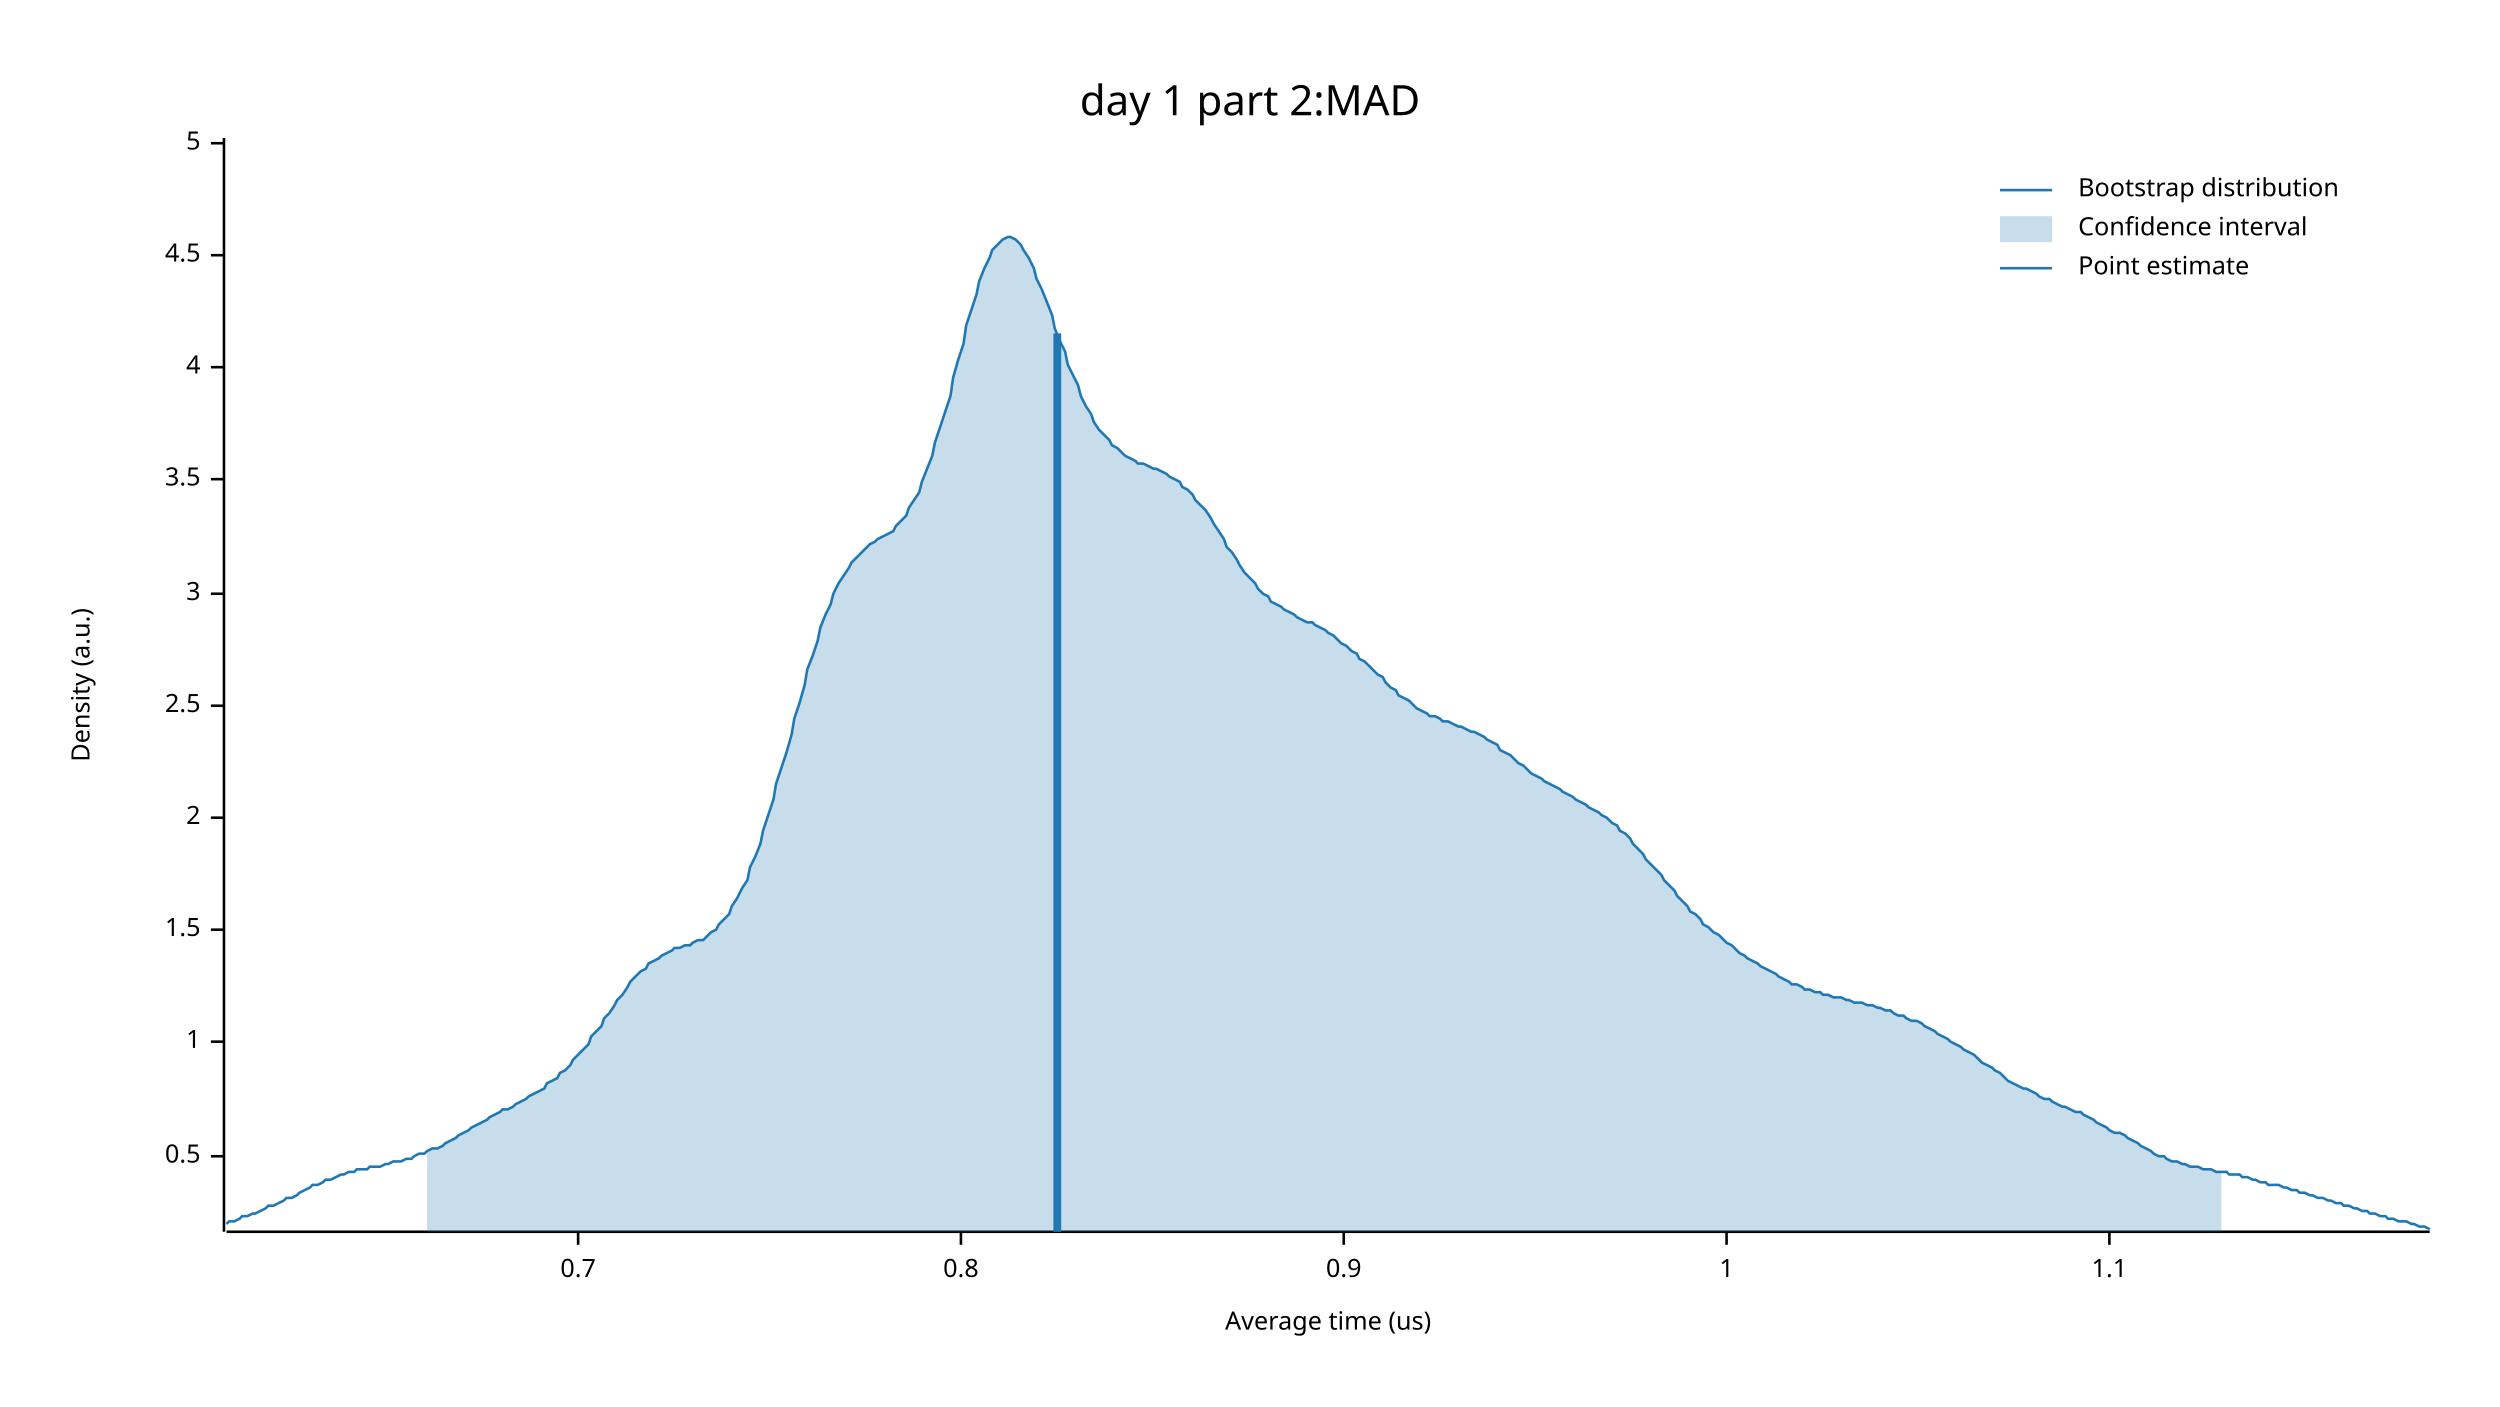
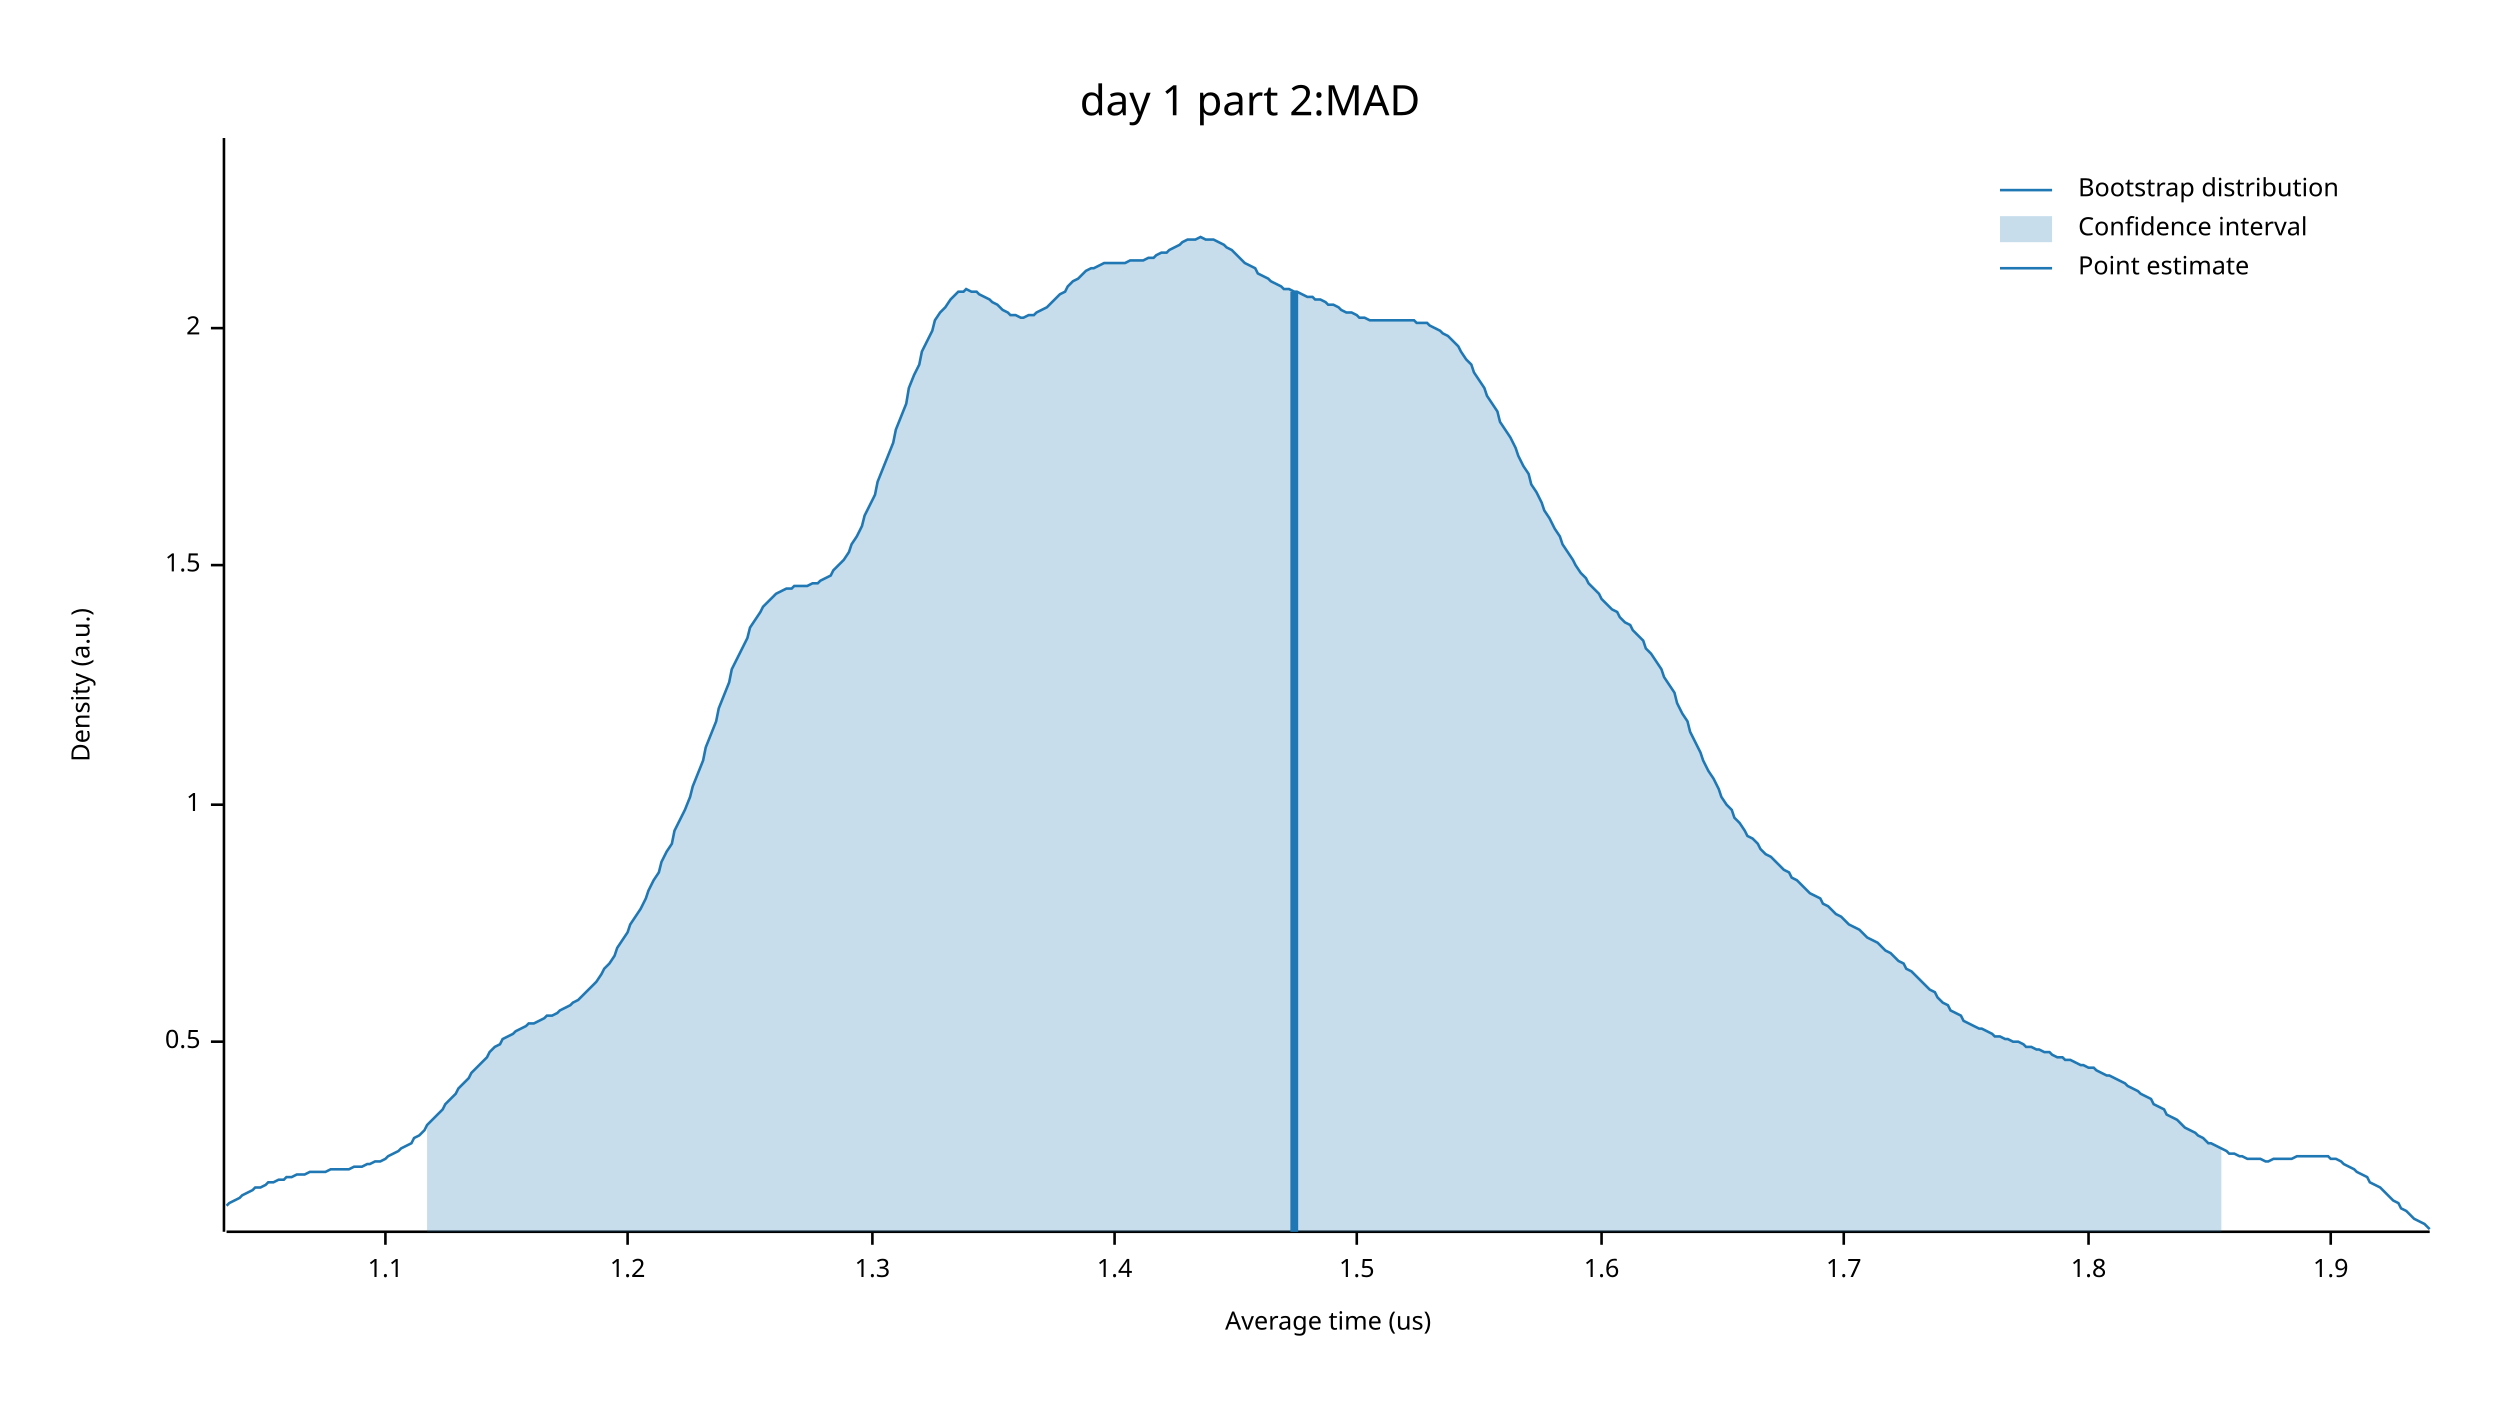
<svg xmlns="http://www.w3.org/2000/svg" width="960" height="540" viewBox="0 0 960 540">
  <text x="480" y="32" dy="0.76em" text-anchor="middle" font-family="sans-serif" font-size="16.129" opacity="1" fill="#000000">
day 1 part 2:MAD
</text>
  <text x="27" y="263" dy="0.76em" text-anchor="middle" font-family="sans-serif" font-size="9.677" opacity="1" fill="#000000" transform="rotate(270, 27, 263)">
Density (a.u.)
</text>
  <text x="510" y="513" dy="-0.5ex" text-anchor="middle" font-family="sans-serif" font-size="9.677" opacity="1" fill="#000000">
Average time (us)
</text>
  <polyline fill="none" opacity="1" stroke="#000000" stroke-width="1" points="86,53 86,473 " />
-   <text x="77" y="444" dy="0.5ex" text-anchor="end" font-family="sans-serif" font-size="9.677" opacity="1" fill="#000000">
+   <text x="77" y="400" dy="0.5ex" text-anchor="end" font-family="sans-serif" font-size="9.677" opacity="1" fill="#000000">
0.5
</text>
-   <polyline fill="none" opacity="1" stroke="#000000" stroke-width="1" points="81,444 86,444 " />
-   <text x="77" y="400" dy="0.5ex" text-anchor="end" font-family="sans-serif" font-size="9.677" opacity="1" fill="#000000">
+   <polyline fill="none" opacity="1" stroke="#000000" stroke-width="1" points="81,400 86,400 " />
+   <text x="77" y="309" dy="0.5ex" text-anchor="end" font-family="sans-serif" font-size="9.677" opacity="1" fill="#000000">
1
</text>
-   <polyline fill="none" opacity="1" stroke="#000000" stroke-width="1" points="81,400 86,400 " />
-   <text x="77" y="357" dy="0.5ex" text-anchor="end" font-family="sans-serif" font-size="9.677" opacity="1" fill="#000000">
+   <polyline fill="none" opacity="1" stroke="#000000" stroke-width="1" points="81,309 86,309 " />
+   <text x="77" y="217" dy="0.5ex" text-anchor="end" font-family="sans-serif" font-size="9.677" opacity="1" fill="#000000">
1.5
</text>
-   <polyline fill="none" opacity="1" stroke="#000000" stroke-width="1" points="81,357 86,357 " />
-   <text x="77" y="314" dy="0.5ex" text-anchor="end" font-family="sans-serif" font-size="9.677" opacity="1" fill="#000000">
+   <polyline fill="none" opacity="1" stroke="#000000" stroke-width="1" points="81,217 86,217 " />
+   <text x="77" y="126" dy="0.5ex" text-anchor="end" font-family="sans-serif" font-size="9.677" opacity="1" fill="#000000">
2
</text>
-   <polyline fill="none" opacity="1" stroke="#000000" stroke-width="1" points="81,314 86,314 " />
-   <text x="77" y="271" dy="0.5ex" text-anchor="end" font-family="sans-serif" font-size="9.677" opacity="1" fill="#000000">
- 2.5
- </text>
-   <polyline fill="none" opacity="1" stroke="#000000" stroke-width="1" points="81,271 86,271 " />
-   <text x="77" y="228" dy="0.5ex" text-anchor="end" font-family="sans-serif" font-size="9.677" opacity="1" fill="#000000">
- 3
- </text>
-   <polyline fill="none" opacity="1" stroke="#000000" stroke-width="1" points="81,228 86,228 " />
-   <text x="77" y="184" dy="0.5ex" text-anchor="end" font-family="sans-serif" font-size="9.677" opacity="1" fill="#000000">
- 3.5
- </text>
-   <polyline fill="none" opacity="1" stroke="#000000" stroke-width="1" points="81,184 86,184 " />
-   <text x="77" y="141" dy="0.5ex" text-anchor="end" font-family="sans-serif" font-size="9.677" opacity="1" fill="#000000">
- 4
- </text>
-   <polyline fill="none" opacity="1" stroke="#000000" stroke-width="1" points="81,141 86,141 " />
-   <text x="77" y="98" dy="0.5ex" text-anchor="end" font-family="sans-serif" font-size="9.677" opacity="1" fill="#000000">
- 4.5
- </text>
-   <polyline fill="none" opacity="1" stroke="#000000" stroke-width="1" points="81,98 86,98 " />
-   <text x="77" y="55" dy="0.5ex" text-anchor="end" font-family="sans-serif" font-size="9.677" opacity="1" fill="#000000">
- 5
- </text>
-   <polyline fill="none" opacity="1" stroke="#000000" stroke-width="1" points="81,55 86,55 " />
+   <polyline fill="none" opacity="1" stroke="#000000" stroke-width="1" points="81,126 86,126 " />
  <polyline fill="none" opacity="1" stroke="#000000" stroke-width="1" points="87,473 933,473 " />
-   <text x="222" y="483" dy="0.76em" text-anchor="middle" font-family="sans-serif" font-size="9.677" opacity="1" fill="#000000">
- 0.7
- </text>
-   <polyline fill="none" opacity="1" stroke="#000000" stroke-width="1" points="222,473 222,478 " />
-   <text x="369" y="483" dy="0.76em" text-anchor="middle" font-family="sans-serif" font-size="9.677" opacity="1" fill="#000000">
- 0.8
- </text>
-   <polyline fill="none" opacity="1" stroke="#000000" stroke-width="1" points="369,473 369,478 " />
-   <text x="516" y="483" dy="0.76em" text-anchor="middle" font-family="sans-serif" font-size="9.677" opacity="1" fill="#000000">
- 0.9
- </text>
-   <polyline fill="none" opacity="1" stroke="#000000" stroke-width="1" points="516,473 516,478 " />
-   <text x="663" y="483" dy="0.76em" text-anchor="middle" font-family="sans-serif" font-size="9.677" opacity="1" fill="#000000">
- 1
- </text>
-   <polyline fill="none" opacity="1" stroke="#000000" stroke-width="1" points="663,473 663,478 " />
-   <text x="810" y="483" dy="0.76em" text-anchor="middle" font-family="sans-serif" font-size="9.677" opacity="1" fill="#000000">
+   <text x="148" y="483" dy="0.76em" text-anchor="middle" font-family="sans-serif" font-size="9.677" opacity="1" fill="#000000">
1.1
</text>
-   <polyline fill="none" opacity="1" stroke="#000000" stroke-width="1" points="810,473 810,478 " />
-   <polyline fill="none" opacity="1" stroke="#1F78B4" stroke-width="1" points="87,470 88,469 90,469 92,468 93,467 95,467 97,466 98,466 100,465 102,464 103,463 105,463 107,462 109,461 110,460 112,460 114,459 115,458 117,457 119,456 120,455 122,455 124,454 125,453 127,453 129,452 131,451 132,451 134,450 136,450 137,449 139,449 141,449 142,448 144,448 146,448 148,447 149,447 151,446 153,446 154,446 156,445 158,445 159,444 161,443 163,443 164,442 166,441 168,441 170,440 171,439 173,438 175,437 176,436 178,435 180,434 181,433 183,432 185,431 187,430 188,429 190,428 192,427 193,426 195,426 197,425 198,424 200,423 202,422 203,421 205,420 207,419 209,418 210,416 212,415 214,414 215,412 217,411 219,409 220,407 222,405 224,403 226,401 227,398 229,396 231,394 232,391 234,389 236,386 237,384 239,382 241,379 242,377 244,375 246,373 248,372 249,370 251,369 253,368 254,367 256,366 258,365 259,364 261,364 263,363 265,363 266,362 268,361 270,361 271,360 273,358 275,357 276,355 278,353 280,351 281,348 283,345 285,341 287,338 288,333 290,329 292,324 293,319 295,313 297,307 298,301 300,295 302,289 304,282 305,276 307,270 309,263 310,257 312,252 314,246 315,241 317,236 319,232 320,228 322,224 324,221 326,218 327,216 329,214 331,212 332,211 334,209 336,208 337,207 339,206 341,205 343,204 344,202 346,200 348,198 349,195 351,192 353,189 354,185 356,180 358,175 359,170 361,164 363,158 365,152 366,145 368,138 370,132 371,125 373,119 375,113 376,108 378,103 380,99 381,96 383,94 385,92 387,91 388,91 390,92 392,94 393,96 395,99 397,103 398,107 400,111 402,116 404,121 405,126 407,131 409,135 410,140 412,144 414,148 415,152 417,156 419,159 420,162 422,165 424,167 426,169 427,171 429,172 431,174 432,175 434,176 436,177 437,178 439,178 441,179 443,180 444,180 446,181 448,182 449,183 451,184 453,185 454,187 456,188 458,190 459,192 461,194 463,196 465,199 466,201 468,204 470,207 471,210 473,212 475,215 476,217 478,220 480,222 482,224 483,226 485,228 487,229 488,231 490,232 492,233 493,234 495,235 497,236 498,237 500,238 502,239 504,239 505,240 507,241 509,242 510,243 512,244 514,246 515,247 517,248 519,250 521,251 522,253 524,254 526,256 527,257 529,259 531,260 532,262 534,264 536,265 537,267 539,268 541,269 543,271 544,272 546,273 548,274 549,275 551,275 553,276 554,277 556,277 558,278 560,279 561,279 563,280 565,281 566,281 568,282 570,283 571,284 573,285 575,286 576,288 578,289 580,290 582,292 583,293 585,294 587,296 588,297 590,298 592,299 593,300 595,301 597,302 599,303 600,304 602,305 604,306 605,307 607,308 609,309 610,310 612,311 614,312 615,313 617,314 619,316 621,317 622,319 624,320 626,322 627,324 629,326 631,328 632,330 634,332 636,334 638,336 639,338 641,340 643,342 644,344 646,346 648,348 649,350 651,351 653,353 654,355 656,356 658,358 660,359 661,360 663,362 665,363 666,364 668,366 670,367 671,368 673,369 675,370 676,371 678,372 680,373 682,374 683,375 685,376 687,377 688,378 690,378 692,379 693,380 695,380 697,381 699,381 700,382 702,382 704,383 705,383 707,383 709,384 710,384 712,385 714,385 715,385 717,386 719,386 721,387 722,387 724,388 726,388 727,389 729,390 731,390 732,391 734,392 736,392 738,393 739,394 741,395 743,396 744,397 746,398 748,399 749,400 751,401 753,402 754,403 756,404 758,405 760,407 761,408 763,409 765,410 766,411 768,412 770,414 771,415 773,416 775,417 777,418 778,418 780,419 782,420 783,421 785,422 787,422 788,423 790,424 792,425 793,425 795,426 797,427 799,427 800,428 802,429 804,430 805,431 807,432 809,433 810,434 812,435 814,435 816,436 817,437 819,438 821,439 822,440 824,441 826,442 827,443 829,444 831,444 832,445 834,446 836,446 838,447 839,447 841,448 843,448 844,448 846,449 848,449 849,449 851,450 853,450 855,450 856,451 858,451 860,451 861,452 863,452 865,453 866,453 868,454 870,454 871,455 873,455 875,455 877,456 878,456 880,457 882,457 883,458 885,458 887,459 888,459 890,460 892,460 894,461 895,461 897,462 899,462 900,463 902,463 904,464 905,464 907,465 909,465 910,466 912,466 914,467 916,467 917,468 919,468 921,469 922,469 924,469 926,470 927,470 929,471 931,471 933,472 " />
-   <polygon opacity="0.25" fill="#1F78B4" points="164,442 166,441 168,441 170,440 171,439 173,438 175,437 176,436 178,435 180,434 181,433 183,432 185,431 187,430 188,429 190,428 192,427 193,426 195,426 197,425 198,424 200,423 202,422 203,421 205,420 207,419 209,418 210,416 212,415 214,414 215,412 217,411 219,409 220,407 222,405 224,403 226,401 227,398 229,396 231,394 232,391 234,389 236,386 237,384 239,382 241,379 242,377 244,375 246,373 248,372 249,370 251,369 253,368 254,367 256,366 258,365 259,364 261,364 263,363 265,363 266,362 268,361 270,361 271,360 273,358 275,357 276,355 278,353 280,351 281,348 283,345 285,341 287,338 288,333 290,329 292,324 293,319 295,313 297,307 298,301 300,295 302,289 304,282 305,276 307,270 309,263 310,257 312,252 314,246 315,241 317,236 319,232 320,228 322,224 324,221 326,218 327,216 329,214 331,212 332,211 334,209 336,208 337,207 339,206 341,205 343,204 344,202 346,200 348,198 349,195 351,192 353,189 354,185 356,180 358,175 359,170 361,164 363,158 365,152 366,145 368,138 370,132 371,125 373,119 375,113 376,108 378,103 380,99 381,96 383,94 385,92 387,91 388,91 390,92 392,94 393,96 395,99 397,103 398,107 400,111 402,116 404,121 405,126 407,131 409,135 410,140 412,144 414,148 415,152 417,156 419,159 420,162 422,165 424,167 426,169 427,171 429,172 431,174 432,175 434,176 436,177 437,178 439,178 441,179 443,180 444,180 446,181 448,182 449,183 451,184 453,185 454,187 456,188 458,190 459,192 461,194 463,196 465,199 466,201 468,204 470,207 471,210 473,212 475,215 476,217 478,220 480,222 482,224 483,226 485,228 487,229 488,231 490,232 492,233 493,234 495,235 497,236 498,237 500,238 502,239 504,239 505,240 507,241 509,242 510,243 512,244 514,246 515,247 517,248 519,250 521,251 522,253 524,254 526,256 527,257 529,259 531,260 532,262 534,264 536,265 537,267 539,268 541,269 543,271 544,272 546,273 548,274 549,275 551,275 553,276 554,277 556,277 558,278 560,279 561,279 563,280 565,281 566,281 568,282 570,283 571,284 573,285 575,286 576,288 578,289 580,290 582,292 583,293 585,294 587,296 588,297 590,298 592,299 593,300 595,301 597,302 599,303 600,304 602,305 604,306 605,307 607,308 609,309 610,310 612,311 614,312 615,313 617,314 619,316 621,317 622,319 624,320 626,322 627,324 629,326 631,328 632,330 634,332 636,334 638,336 639,338 641,340 643,342 644,344 646,346 648,348 649,350 651,351 653,353 654,355 656,356 658,358 660,359 661,360 663,362 665,363 666,364 668,366 670,367 671,368 673,369 675,370 676,371 678,372 680,373 682,374 683,375 685,376 687,377 688,378 690,378 692,379 693,380 695,380 697,381 699,381 700,382 702,382 704,383 705,383 707,383 709,384 710,384 712,385 714,385 715,385 717,386 719,386 721,387 722,387 724,388 726,388 727,389 729,390 731,390 732,391 734,392 736,392 738,393 739,394 741,395 743,396 744,397 746,398 748,399 749,400 751,401 753,402 754,403 756,404 758,405 760,407 761,408 763,409 765,410 766,411 768,412 770,414 771,415 773,416 775,417 777,418 778,418 780,419 782,420 783,421 785,422 787,422 788,423 790,424 792,425 793,425 795,426 797,427 799,427 800,428 802,429 804,430 805,431 807,432 809,433 810,434 812,435 814,435 816,436 817,437 819,438 821,439 822,440 824,441 826,442 827,443 829,444 831,444 832,445 834,446 836,446 838,447 839,447 841,448 843,448 844,448 846,449 848,449 849,449 851,450 853,450 853,473 164,473 " />
-   <polyline fill="none" opacity="1" stroke="#1F78B4" stroke-width="3" points="406,473 406,128 " />
+   <polyline fill="none" opacity="1" stroke="#000000" stroke-width="1" points="148,473 148,478 " />
+   <text x="241" y="483" dy="0.76em" text-anchor="middle" font-family="sans-serif" font-size="9.677" opacity="1" fill="#000000">
+ 1.2
+ </text>
+   <polyline fill="none" opacity="1" stroke="#000000" stroke-width="1" points="241,473 241,478 " />
+   <text x="335" y="483" dy="0.76em" text-anchor="middle" font-family="sans-serif" font-size="9.677" opacity="1" fill="#000000">
+ 1.3
+ </text>
+   <polyline fill="none" opacity="1" stroke="#000000" stroke-width="1" points="335,473 335,478 " />
+   <text x="428" y="483" dy="0.76em" text-anchor="middle" font-family="sans-serif" font-size="9.677" opacity="1" fill="#000000">
+ 1.4
+ </text>
+   <polyline fill="none" opacity="1" stroke="#000000" stroke-width="1" points="428,473 428,478 " />
+   <text x="521" y="483" dy="0.76em" text-anchor="middle" font-family="sans-serif" font-size="9.677" opacity="1" fill="#000000">
+ 1.5
+ </text>
+   <polyline fill="none" opacity="1" stroke="#000000" stroke-width="1" points="521,473 521,478 " />
+   <text x="615" y="483" dy="0.76em" text-anchor="middle" font-family="sans-serif" font-size="9.677" opacity="1" fill="#000000">
+ 1.6
+ </text>
+   <polyline fill="none" opacity="1" stroke="#000000" stroke-width="1" points="615,473 615,478 " />
+   <text x="708" y="483" dy="0.76em" text-anchor="middle" font-family="sans-serif" font-size="9.677" opacity="1" fill="#000000">
+ 1.7
+ </text>
+   <polyline fill="none" opacity="1" stroke="#000000" stroke-width="1" points="708,473 708,478 " />
+   <text x="802" y="483" dy="0.76em" text-anchor="middle" font-family="sans-serif" font-size="9.677" opacity="1" fill="#000000">
+ 1.8
+ </text>
+   <polyline fill="none" opacity="1" stroke="#000000" stroke-width="1" points="802,473 802,478 " />
+   <text x="895" y="483" dy="0.76em" text-anchor="middle" font-family="sans-serif" font-size="9.677" opacity="1" fill="#000000">
+ 1.9
+ </text>
+   <polyline fill="none" opacity="1" stroke="#000000" stroke-width="1" points="895,473 895,478 " />
+   <polyline fill="none" opacity="1" stroke="#1F78B4" stroke-width="1" points="87,463 88,462 90,461 92,460 93,459 95,458 97,457 98,456 100,456 102,455 103,454 105,454 107,453 109,453 110,452 112,452 114,451 115,451 117,451 119,450 120,450 122,450 124,450 125,450 127,449 129,449 131,449 132,449 134,449 136,448 137,448 139,448 141,447 142,447 144,446 146,446 148,445 149,444 151,443 153,442 154,441 156,440 158,439 159,437 161,436 163,434 164,432 166,430 168,428 170,426 171,424 173,422 175,420 176,418 178,416 180,414 181,412 183,410 185,408 187,406 188,404 190,402 192,401 193,399 195,398 197,397 198,396 200,395 202,394 203,393 205,393 207,392 209,391 210,390 212,390 214,389 215,388 217,387 219,386 220,385 222,384 224,382 226,380 227,379 229,377 231,374 232,372 234,370 236,367 237,364 239,361 241,358 242,355 244,352 246,349 248,345 249,342 251,338 253,335 254,331 256,327 258,324 259,319 261,315 263,311 265,306 266,302 268,297 270,292 271,287 273,282 275,277 276,272 278,267 280,262 281,257 283,253 285,249 287,245 288,241 290,238 292,235 293,233 295,231 297,229 298,228 300,227 302,226 304,226 305,225 307,225 309,225 310,225 312,224 314,224 315,223 317,222 319,221 320,219 322,217 324,215 326,212 327,209 329,206 331,202 332,198 334,194 336,190 337,185 339,180 341,175 343,170 344,165 346,160 348,155 349,149 351,144 353,140 354,135 356,131 358,127 359,123 361,120 363,118 365,115 366,114 368,112 370,112 371,111 373,112 375,112 376,113 378,114 380,115 381,116 383,117 385,119 387,120 388,121 390,121 392,122 393,122 395,121 397,121 398,120 400,119 402,118 404,116 405,115 407,113 409,112 410,110 412,108 414,107 415,106 417,104 419,103 420,103 422,102 424,101 426,101 427,101 429,101 431,101 432,101 434,100 436,100 437,100 439,100 441,99 443,99 444,98 446,97 448,97 449,96 451,95 453,94 454,93 456,92 458,92 459,92 461,91 463,92 465,92 466,92 468,93 470,94 471,95 473,96 475,98 476,99 478,101 480,102 482,103 483,105 485,106 487,107 488,108 490,109 492,110 493,111 495,111 497,112 498,112 500,113 502,114 504,114 505,115 507,115 509,116 510,117 512,117 514,118 515,119 517,120 519,120 521,121 522,122 524,122 526,123 527,123 529,123 531,123 532,123 534,123 536,123 537,123 539,123 541,123 543,123 544,124 546,124 548,124 549,125 551,126 553,127 554,128 556,129 558,131 560,133 561,135 563,138 565,140 566,143 568,146 570,149 571,152 573,155 575,158 576,162 578,165 580,168 582,172 583,175 585,179 587,182 588,186 590,189 592,193 593,196 595,199 597,203 599,206 600,209 602,212 604,215 605,217 607,220 609,222 610,224 612,226 614,228 615,230 617,232 619,234 621,235 622,237 624,239 626,240 627,242 629,244 631,246 632,249 634,251 636,254 638,257 639,260 641,263 643,266 644,270 646,274 648,277 649,281 651,285 653,289 654,292 656,296 658,299 660,303 661,306 663,309 665,311 666,314 668,316 670,319 671,321 673,322 675,324 676,326 678,328 680,329 682,331 683,332 685,334 687,335 688,337 690,338 692,340 693,341 695,343 697,344 699,345 700,347 702,348 704,350 705,351 707,352 709,354 710,355 712,356 714,357 715,358 717,360 719,361 721,362 722,363 724,365 726,366 727,367 729,369 731,370 732,372 734,373 736,375 738,377 739,378 741,380 743,381 744,383 746,385 748,386 749,388 751,389 753,390 754,392 756,393 758,394 760,395 761,395 763,396 765,397 766,398 768,398 770,399 771,399 773,400 775,400 777,401 778,402 780,402 782,403 783,403 785,404 787,404 788,405 790,406 792,406 793,407 795,407 797,408 799,409 800,409 802,410 804,410 805,411 807,412 809,413 810,413 812,414 814,415 816,416 817,417 819,418 821,419 822,420 824,421 826,422 827,424 829,425 831,426 832,428 834,429 836,430 838,432 839,433 841,434 843,435 844,436 846,437 848,439 849,439 851,440 853,441 855,442 856,443 858,443 860,444 861,444 863,445 865,445 866,445 868,445 870,446 871,446 873,445 875,445 877,445 878,445 880,445 882,444 883,444 885,444 887,444 888,444 890,444 892,444 894,444 895,445 897,445 899,446 900,447 902,448 904,449 905,450 907,451 909,452 910,454 912,455 914,456 916,458 917,459 919,461 921,462 922,464 924,465 926,467 927,468 929,469 931,470 933,472 " />
+   <polygon opacity="0.25" fill="#1F78B4" points="164,432 166,430 168,428 170,426 171,424 173,422 175,420 176,418 178,416 180,414 181,412 183,410 185,408 187,406 188,404 190,402 192,401 193,399 195,398 197,397 198,396 200,395 202,394 203,393 205,393 207,392 209,391 210,390 212,390 214,389 215,388 217,387 219,386 220,385 222,384 224,382 226,380 227,379 229,377 231,374 232,372 234,370 236,367 237,364 239,361 241,358 242,355 244,352 246,349 248,345 249,342 251,338 253,335 254,331 256,327 258,324 259,319 261,315 263,311 265,306 266,302 268,297 270,292 271,287 273,282 275,277 276,272 278,267 280,262 281,257 283,253 285,249 287,245 288,241 290,238 292,235 293,233 295,231 297,229 298,228 300,227 302,226 304,226 305,225 307,225 309,225 310,225 312,224 314,224 315,223 317,222 319,221 320,219 322,217 324,215 326,212 327,209 329,206 331,202 332,198 334,194 336,190 337,185 339,180 341,175 343,170 344,165 346,160 348,155 349,149 351,144 353,140 354,135 356,131 358,127 359,123 361,120 363,118 365,115 366,114 368,112 370,112 371,111 373,112 375,112 376,113 378,114 380,115 381,116 383,117 385,119 387,120 388,121 390,121 392,122 393,122 395,121 397,121 398,120 400,119 402,118 404,116 405,115 407,113 409,112 410,110 412,108 414,107 415,106 417,104 419,103 420,103 422,102 424,101 426,101 427,101 429,101 431,101 432,101 434,100 436,100 437,100 439,100 441,99 443,99 444,98 446,97 448,97 449,96 451,95 453,94 454,93 456,92 458,92 459,92 461,91 463,92 465,92 466,92 468,93 470,94 471,95 473,96 475,98 476,99 478,101 480,102 482,103 483,105 485,106 487,107 488,108 490,109 492,110 493,111 495,111 497,112 498,112 500,113 502,114 504,114 505,115 507,115 509,116 510,117 512,117 514,118 515,119 517,120 519,120 521,121 522,122 524,122 526,123 527,123 529,123 531,123 532,123 534,123 536,123 537,123 539,123 541,123 543,123 544,124 546,124 548,124 549,125 551,126 553,127 554,128 556,129 558,131 560,133 561,135 563,138 565,140 566,143 568,146 570,149 571,152 573,155 575,158 576,162 578,165 580,168 582,172 583,175 585,179 587,182 588,186 590,189 592,193 593,196 595,199 597,203 599,206 600,209 602,212 604,215 605,217 607,220 609,222 610,224 612,226 614,228 615,230 617,232 619,234 621,235 622,237 624,239 626,240 627,242 629,244 631,246 632,249 634,251 636,254 638,257 639,260 641,263 643,266 644,270 646,274 648,277 649,281 651,285 653,289 654,292 656,296 658,299 660,303 661,306 663,309 665,311 666,314 668,316 670,319 671,321 673,322 675,324 676,326 678,328 680,329 682,331 683,332 685,334 687,335 688,337 690,338 692,340 693,341 695,343 697,344 699,345 700,347 702,348 704,350 705,351 707,352 709,354 710,355 712,356 714,357 715,358 717,360 719,361 721,362 722,363 724,365 726,366 727,367 729,369 731,370 732,372 734,373 736,375 738,377 739,378 741,380 743,381 744,383 746,385 748,386 749,388 751,389 753,390 754,392 756,393 758,394 760,395 761,395 763,396 765,397 766,398 768,398 770,399 771,399 773,400 775,400 777,401 778,402 780,402 782,403 783,403 785,404 787,404 788,405 790,406 792,406 793,407 795,407 797,408 799,409 800,409 802,410 804,410 805,411 807,412 809,413 810,413 812,414 814,415 816,416 817,417 819,418 821,419 822,420 824,421 826,422 827,424 829,425 831,426 832,428 834,429 836,430 838,432 839,433 841,434 843,435 844,436 846,437 848,439 849,439 851,440 853,441 853,473 164,473 " />
+   <polyline fill="none" opacity="1" stroke="#1F78B4" stroke-width="3" points="497,473 497,112 " />
  <text x="798" y="68" dy="0.76em" text-anchor="start" font-family="sans-serif" font-size="9.677" opacity="1" fill="#000000">
Bootstrap distribution
</text>
  <text x="798" y="83" dy="0.76em" text-anchor="start" font-family="sans-serif" font-size="9.677" opacity="1" fill="#000000">
Confidence interval
</text>
  <text x="798" y="98" dy="0.76em" text-anchor="start" font-family="sans-serif" font-size="9.677" opacity="1" fill="#000000">
Point estimate
</text>
  <polyline fill="none" opacity="1" stroke="#1F78B4" stroke-width="1" points="768,73 788,73 " />
  <rect x="768" y="83" width="20" height="10" opacity="0.25" fill="#1F78B4" stroke="none" />
  <polyline fill="none" opacity="1" stroke="#1F78B4" stroke-width="1" points="768,103 788,103 " />
</svg>
